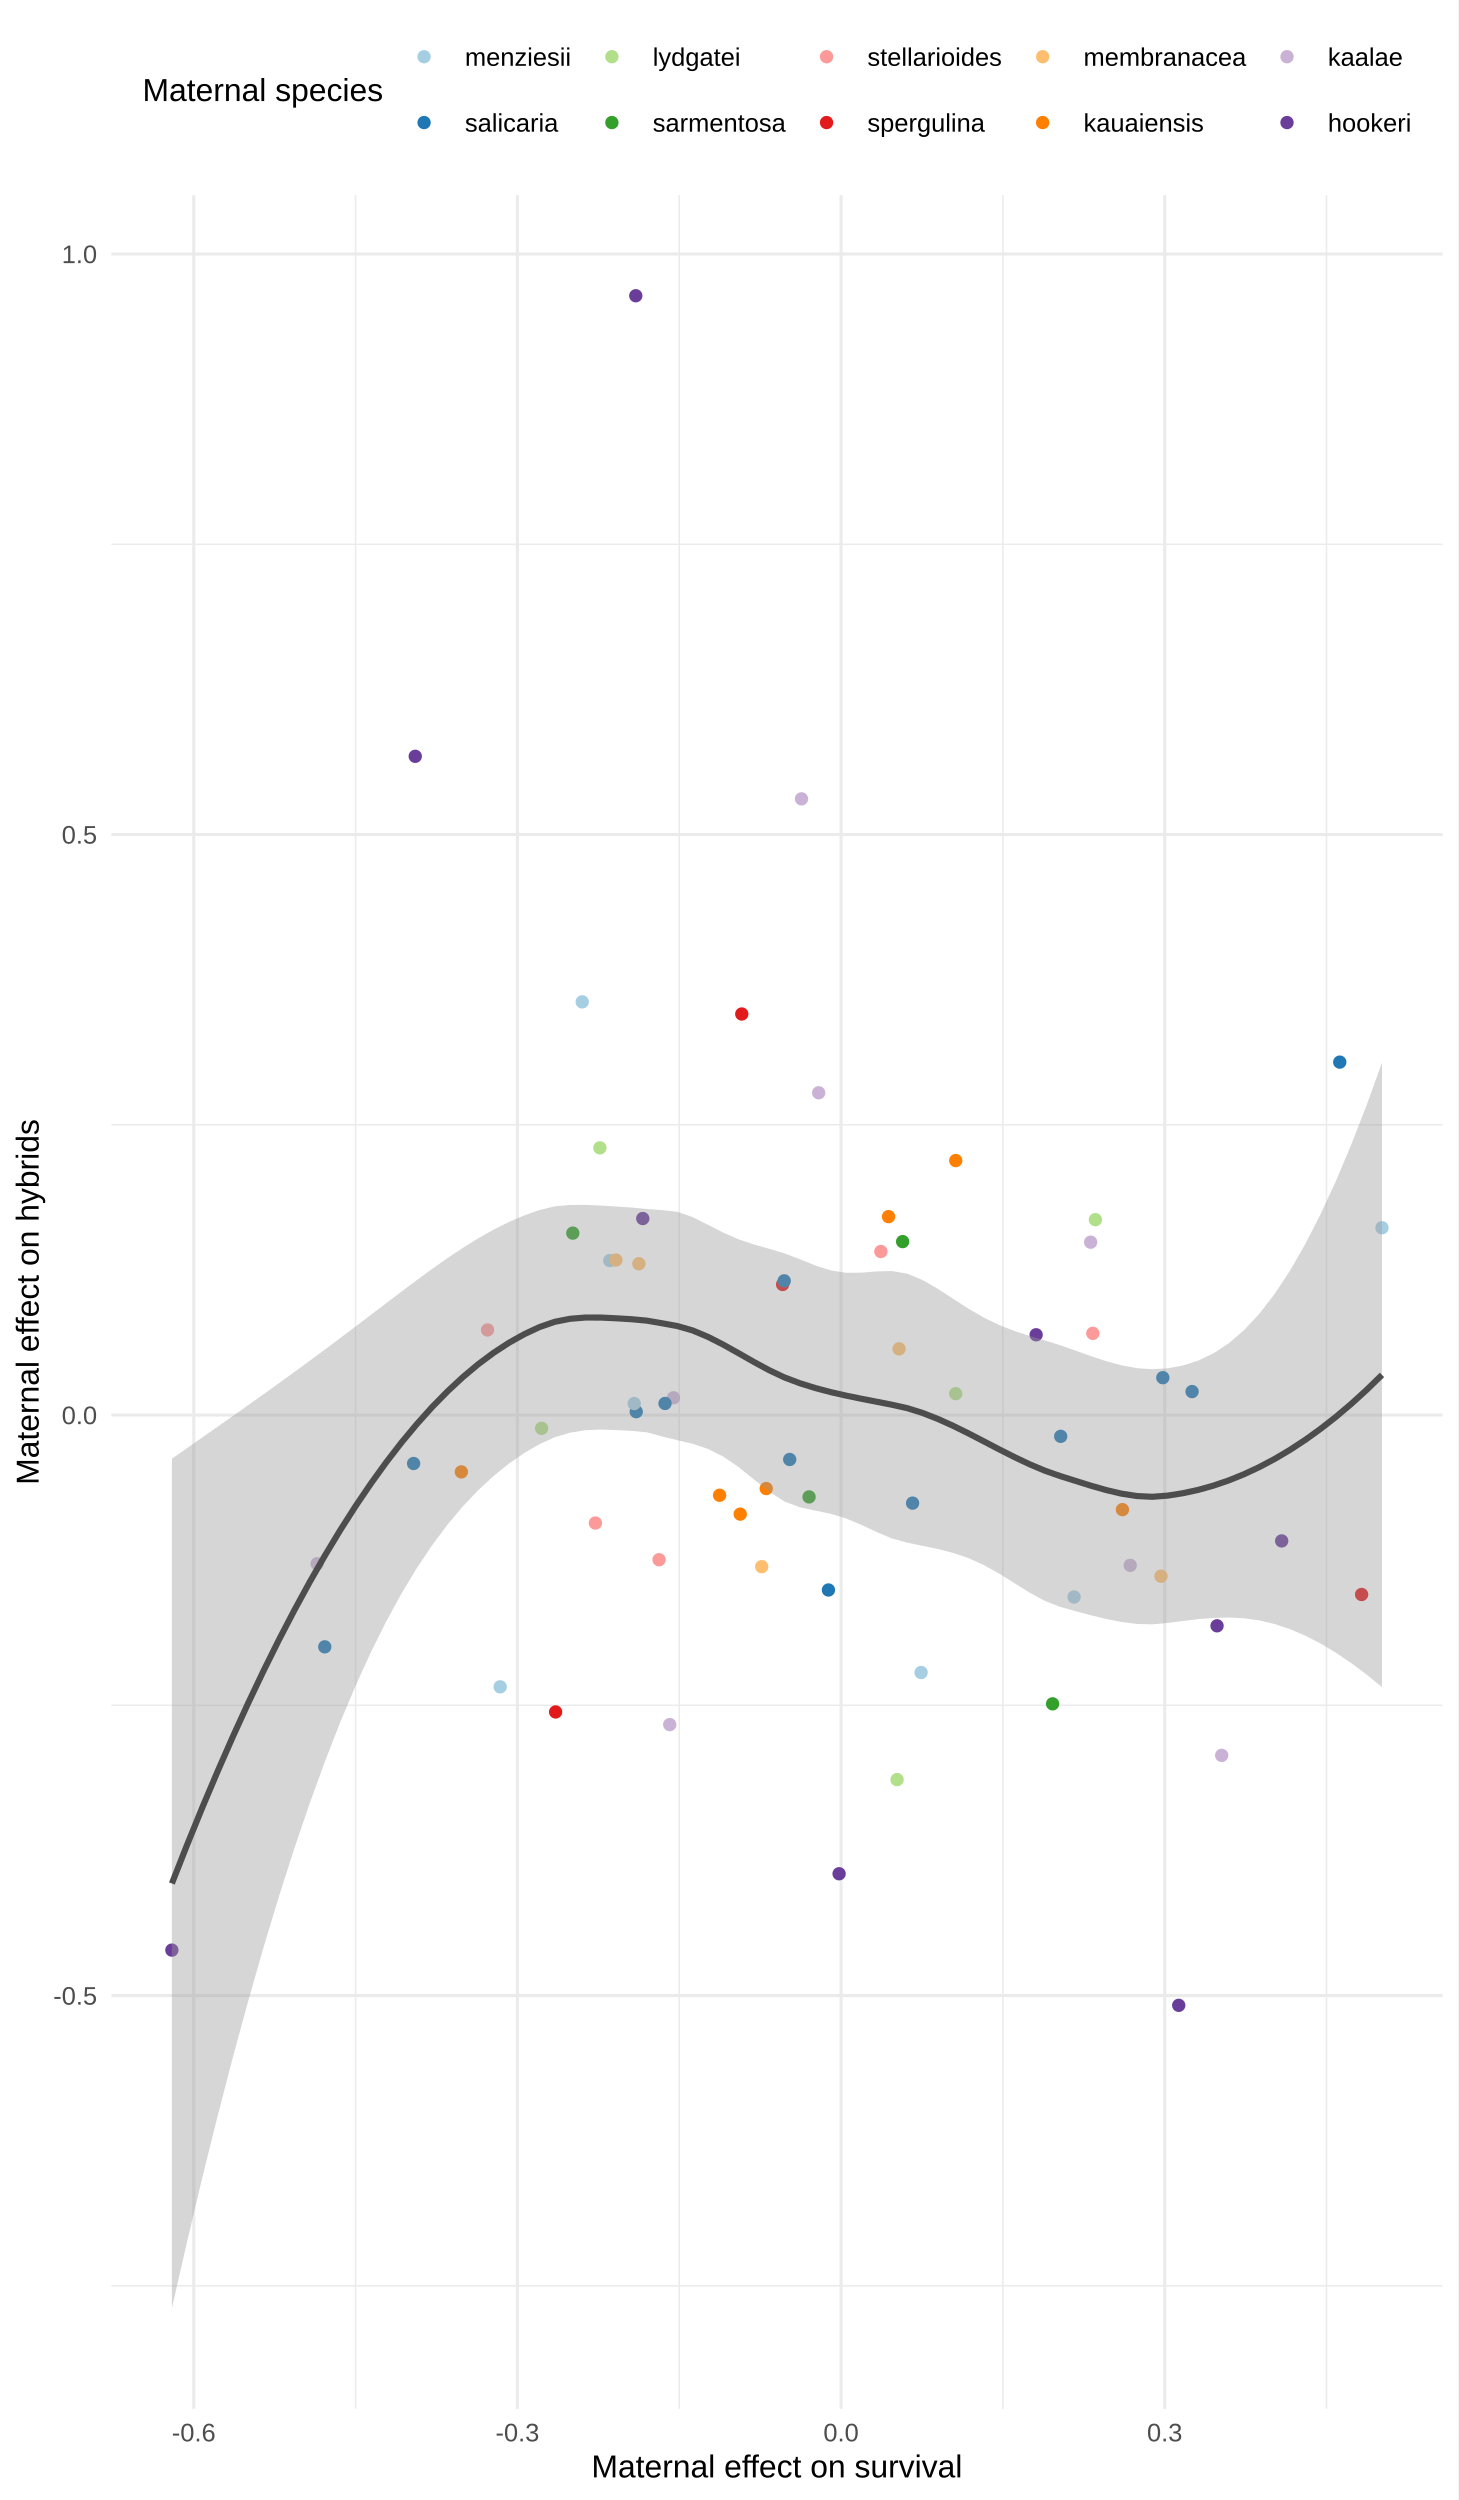
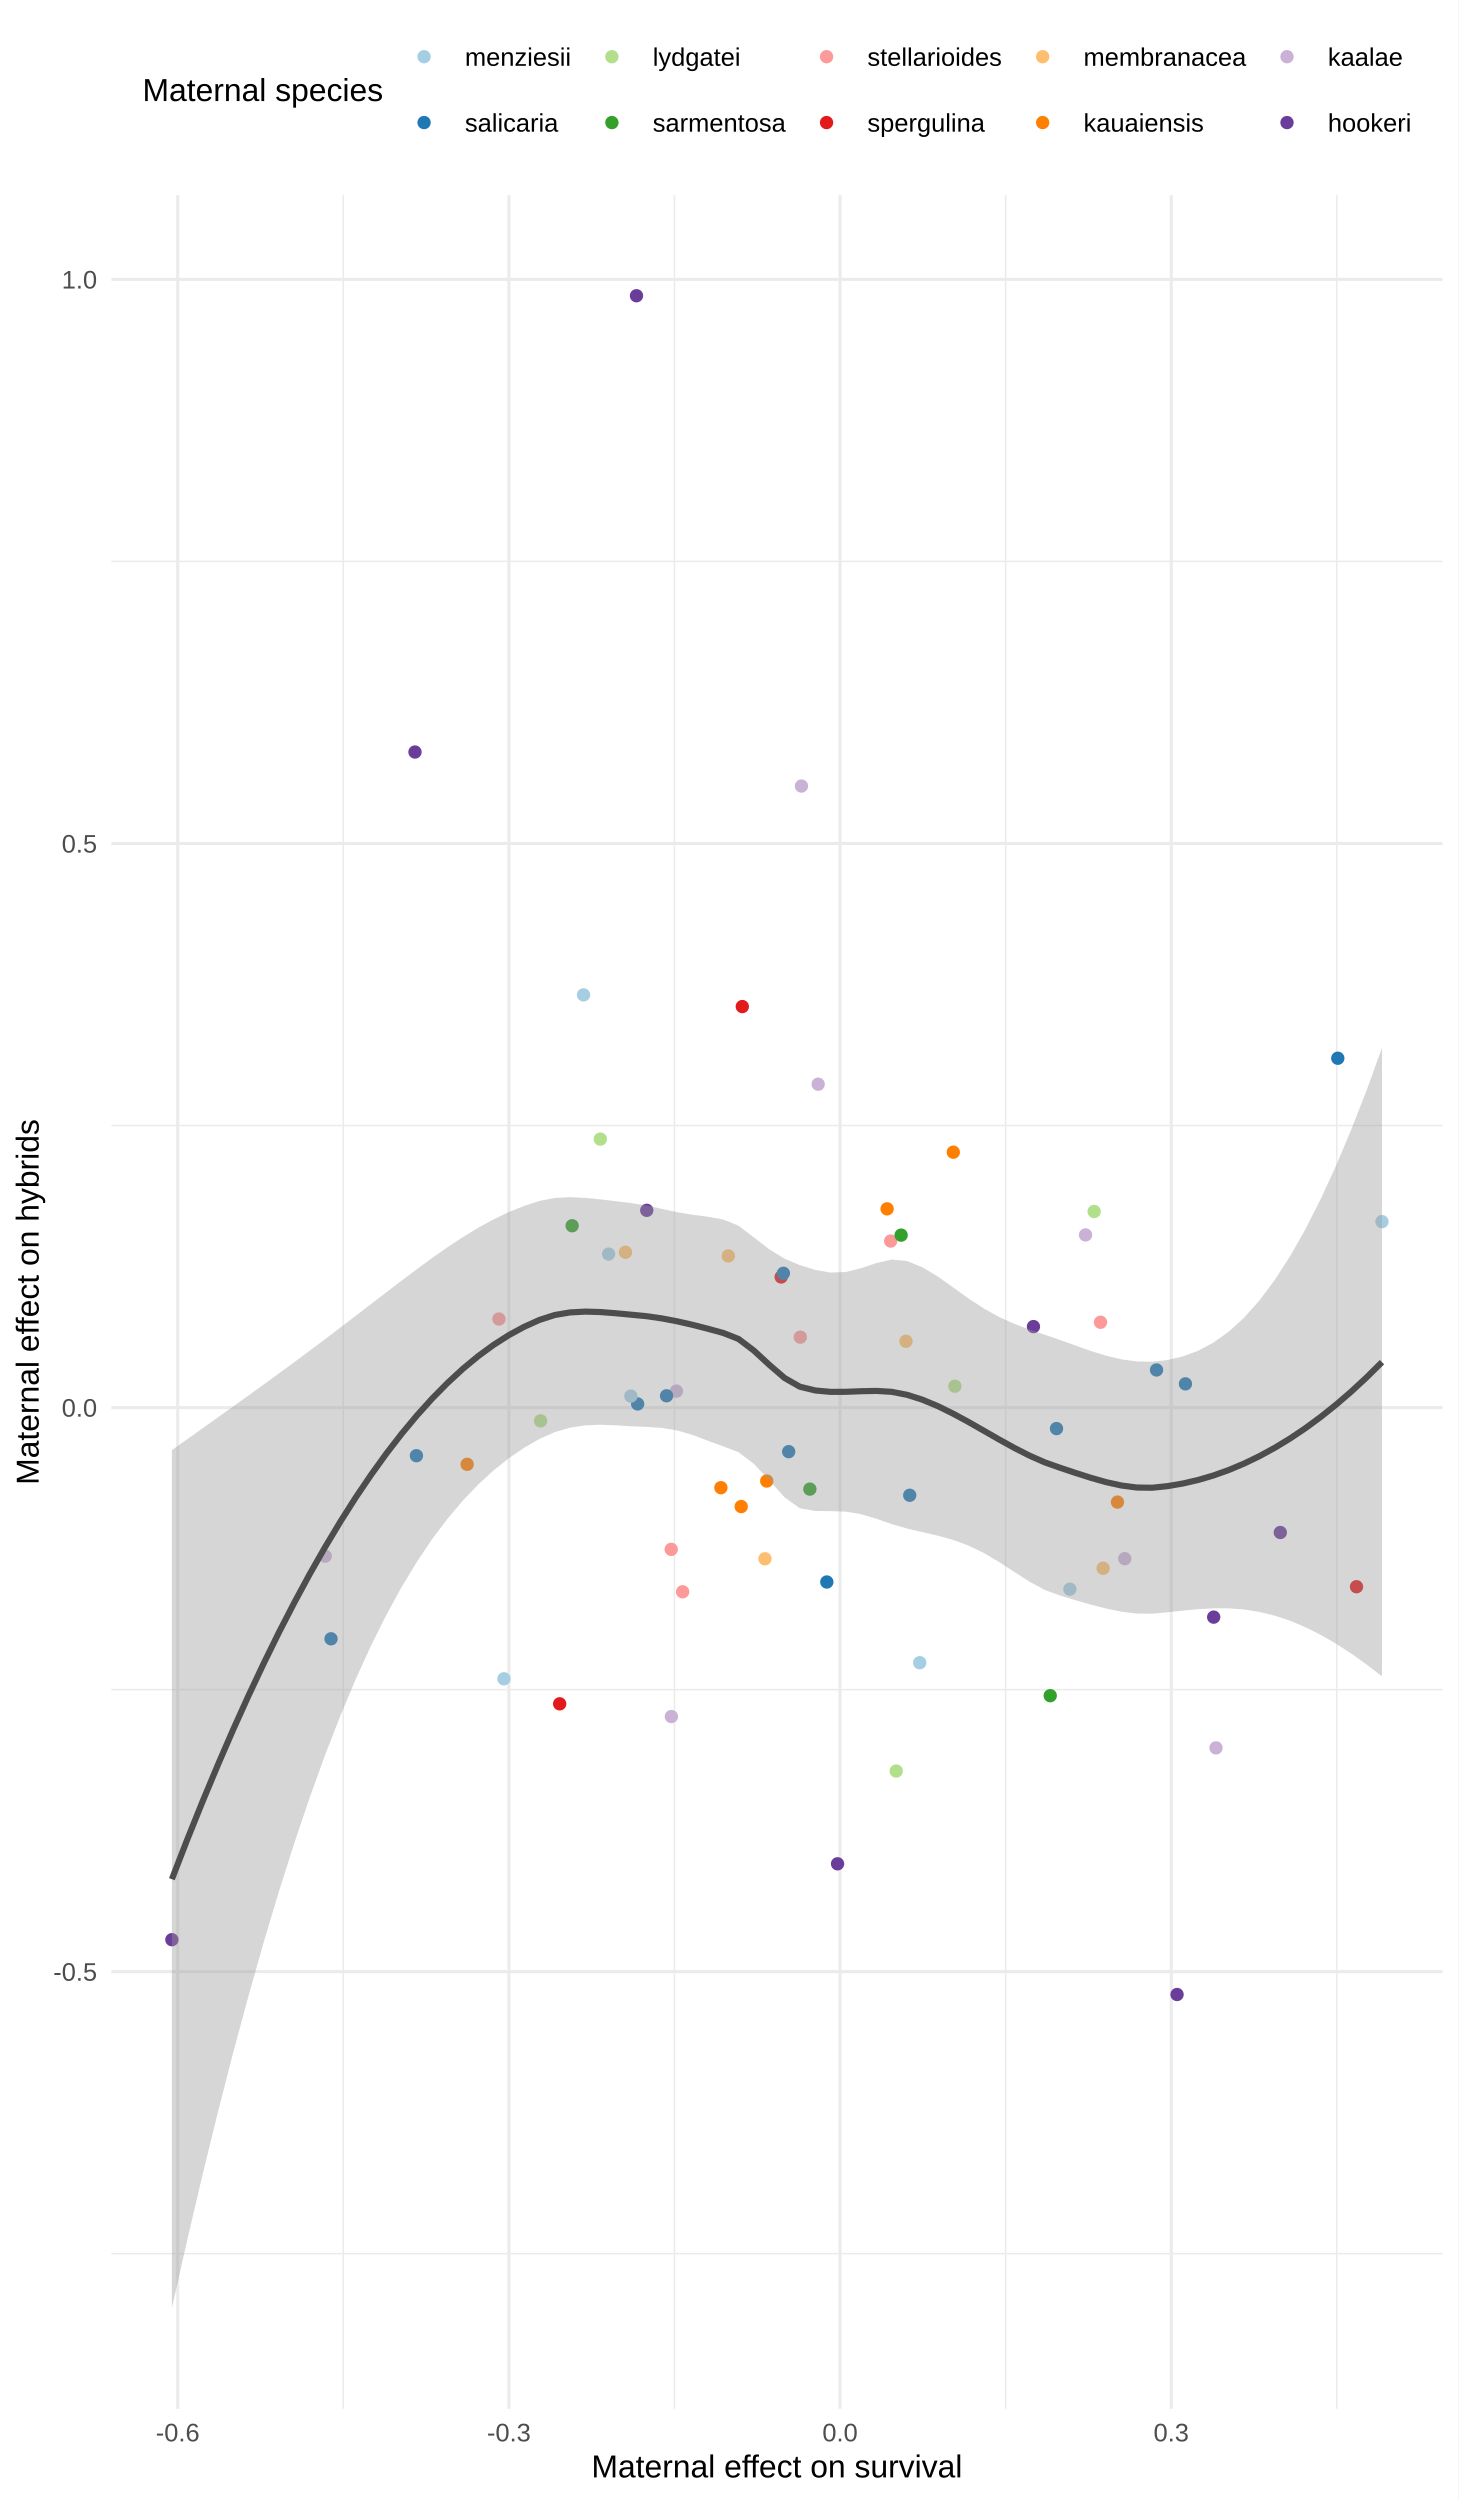
<svg xmlns="http://www.w3.org/2000/svg" width="504.00pt" height="864.00pt" viewBox="0 0 504.00 864.00">
  <g class="svglite">
    <defs>
      <style type="text/css">
    .svglite line, .svglite polyline, .svglite polygon, .svglite path, .svglite rect, .svglite circle {
      fill: none;
      stroke: #000000;
      stroke-linecap: round;
      stroke-linejoin: round;
      stroke-miterlimit: 10.00;
    }
    .svglite text {
      white-space: pre;
    }
    .svglite g.glyphgroup path {
      fill: inherit;
      stroke: none;
    }
  </style>
    </defs>
    <rect width="100%" height="100%" style="stroke: none; fill: #FFFFFF;" />
    <defs>
      <clipPath id="cpMC4wMHw1MDQuMDB8MC4wMHw4NjQuMDA=">
        <rect x="0.00" y="0.00" width="504.00" height="864.00" />
      </clipPath>
    </defs>
    <g clip-path="url(#cpMC4wMHw1MDQuMDB8MC4wMHw4NjQuMDA=)">
</g>
    <defs>
      <clipPath id="cpMzguNDl8NDk4LjUyfDY3LjQ0fDgzMi41MA==">
        <rect x="38.49" y="67.44" width="460.03" height="765.07" />
      </clipPath>
    </defs>
    <g clip-path="url(#cpMzguNDl8NDk4LjUyfDY3LjQ0fDgzMi41MA==)">
-       <polyline points="38.49,789.99 498.52,789.99 " style="stroke-width: 0.53; stroke: #EBEBEB; stroke-linecap: butt;" />
-       <polyline points="38.49,589.36 498.52,589.36 " style="stroke-width: 0.53; stroke: #EBEBEB; stroke-linecap: butt;" />
-       <polyline points="38.49,388.73 498.52,388.73 " style="stroke-width: 0.53; stroke: #EBEBEB; stroke-linecap: butt;" />
-       <polyline points="38.49,188.10 498.52,188.10 " style="stroke-width: 0.53; stroke: #EBEBEB; stroke-linecap: butt;" />
-       <polyline points="122.89,832.50 122.89,67.44 " style="stroke-width: 0.53; stroke: #EBEBEB; stroke-linecap: butt;" />
-       <polyline points="234.74,832.50 234.74,67.44 " style="stroke-width: 0.53; stroke: #EBEBEB; stroke-linecap: butt;" />
-       <polyline points="346.59,832.50 346.59,67.44 " style="stroke-width: 0.53; stroke: #EBEBEB; stroke-linecap: butt;" />
-       <polyline points="458.44,832.50 458.44,67.44 " style="stroke-width: 0.53; stroke: #EBEBEB; stroke-linecap: butt;" />
-       <polyline points="38.49,689.67 498.52,689.67 " style="stroke-width: 1.07; stroke: #EBEBEB; stroke-linecap: butt;" />
-       <polyline points="38.49,489.04 498.52,489.04 " style="stroke-width: 1.07; stroke: #EBEBEB; stroke-linecap: butt;" />
-       <polyline points="38.49,288.41 498.52,288.41 " style="stroke-width: 1.07; stroke: #EBEBEB; stroke-linecap: butt;" />
-       <polyline points="38.49,87.78 498.52,87.78 " style="stroke-width: 1.07; stroke: #EBEBEB; stroke-linecap: butt;" />
-       <polyline points="66.96,832.50 66.96,67.44 " style="stroke-width: 1.07; stroke: #EBEBEB; stroke-linecap: butt;" />
-       <polyline points="178.82,832.50 178.82,67.44 " style="stroke-width: 1.07; stroke: #EBEBEB; stroke-linecap: butt;" />
-       <polyline points="290.67,832.50 290.67,67.44 " style="stroke-width: 1.07; stroke: #EBEBEB; stroke-linecap: butt;" />
-       <polyline points="402.52,832.50 402.52,67.44 " style="stroke-width: 1.07; stroke: #EBEBEB; stroke-linecap: butt;" />
-       <circle cx="232.76" cy="483.08" r="1.95" style="stroke-width: 0.71; stroke: #CAB2D6; fill: #CAB2D6;" />
-       <circle cx="277.00" cy="276.09" r="1.95" style="stroke-width: 0.71; stroke: #CAB2D6; fill: #CAB2D6;" />
-       <circle cx="270.47" cy="443.91" r="1.95" style="stroke-width: 0.71; stroke: #E31A1C; fill: #E31A1C;" />
-       <circle cx="470.57" cy="551.06" r="1.95" style="stroke-width: 0.71; stroke: #E31A1C; fill: #E31A1C;" />
-       <circle cx="282.93" cy="377.66" r="1.95" style="stroke-width: 0.71; stroke: #CAB2D6; fill: #CAB2D6;" />
-       <circle cx="168.50" cy="459.63" r="1.95" style="stroke-width: 0.71; stroke: #FB9A99; fill: #FB9A99;" />
-       <circle cx="304.43" cy="432.52" r="1.95" style="stroke-width: 0.71; stroke: #FB9A99; fill: #FB9A99;" />
-       <circle cx="205.77" cy="526.36" r="1.95" style="stroke-width: 0.71; stroke: #FB9A99; fill: #FB9A99;" />
-       <circle cx="227.77" cy="539.04" r="1.95" style="stroke-width: 0.71; stroke: #FB9A99; fill: #FB9A99;" />
-       <circle cx="377.68" cy="460.81" r="1.95" style="stroke-width: 0.71; stroke: #FB9A99; fill: #FB9A99;" />
-       <circle cx="264.81" cy="514.45" r="1.95" style="stroke-width: 0.71; stroke: #FF7F00; fill: #FF7F00;" />
-       <circle cx="255.82" cy="523.28" r="1.95" style="stroke-width: 0.71; stroke: #FF7F00; fill: #FF7F00;" />
-       <circle cx="310.71" cy="466.16" r="1.95" style="stroke-width: 0.71; stroke: #FDBF6F; fill: #FDBF6F;" />
-       <circle cx="307.08" cy="420.47" r="1.95" style="stroke-width: 0.71; stroke: #FF7F00; fill: #FF7F00;" />
-       <circle cx="310.03" cy="615.04" r="1.95" style="stroke-width: 0.71; stroke: #B2DF8A; fill: #B2DF8A;" />
-       <circle cx="378.57" cy="421.52" r="1.95" style="stroke-width: 0.71; stroke: #B2DF8A; fill: #B2DF8A;" />
-       <circle cx="207.32" cy="396.70" r="1.95" style="stroke-width: 0.71; stroke: #B2DF8A; fill: #B2DF8A;" />
-       <circle cx="330.29" cy="481.66" r="1.95" style="stroke-width: 0.71; stroke: #B2DF8A; fill: #B2DF8A;" />
-       <circle cx="187.17" cy="493.63" r="1.95" style="stroke-width: 0.71; stroke: #B2DF8A; fill: #B2DF8A;" />
-       <circle cx="442.95" cy="532.54" r="1.95" style="stroke-width: 0.71; stroke: #6A3D9A; fill: #6A3D9A;" />
-       <circle cx="59.40" cy="673.96" r="1.95" style="stroke-width: 0.71; stroke: #6A3D9A; fill: #6A3D9A;" />
-       <circle cx="271.02" cy="442.66" r="1.95" style="stroke-width: 0.71; stroke: #1F78B4; fill: #1F78B4;" />
-       <circle cx="272.92" cy="504.39" r="1.95" style="stroke-width: 0.71; stroke: #1F78B4; fill: #1F78B4;" />
-       <circle cx="463.02" cy="367.07" r="1.95" style="stroke-width: 0.71; stroke: #1F78B4; fill: #1F78B4;" />
-       <circle cx="315.39" cy="519.48" r="1.95" style="stroke-width: 0.71; stroke: #1F78B4; fill: #1F78B4;" />
-       <circle cx="401.87" cy="476.13" r="1.95" style="stroke-width: 0.71; stroke: #1F78B4; fill: #1F78B4;" />
-       <circle cx="142.94" cy="505.79" r="1.95" style="stroke-width: 0.71; stroke: #1F78B4; fill: #1F78B4;" />
-       <circle cx="411.98" cy="480.93" r="1.95" style="stroke-width: 0.71; stroke: #1F78B4; fill: #1F78B4;" />
-       <circle cx="219.88" cy="487.88" r="1.95" style="stroke-width: 0.71; stroke: #1F78B4; fill: #1F78B4;" />
-       <circle cx="229.83" cy="485.04" r="1.95" style="stroke-width: 0.71; stroke: #1F78B4; fill: #1F78B4;" />
-       <circle cx="366.58" cy="496.40" r="1.95" style="stroke-width: 0.71; stroke: #1F78B4; fill: #1F78B4;" />
-       <circle cx="201.21" cy="346.25" r="1.95" style="stroke-width: 0.71; stroke: #A6CEE3; fill: #A6CEE3;" />
-       <circle cx="210.73" cy="435.67" r="1.95" style="stroke-width: 0.71; stroke: #A6CEE3; fill: #A6CEE3;" />
-       <circle cx="371.20" cy="551.92" r="1.95" style="stroke-width: 0.71; stroke: #A6CEE3; fill: #A6CEE3;" />
-       <circle cx="318.33" cy="578.02" r="1.95" style="stroke-width: 0.71; stroke: #A6CEE3; fill: #A6CEE3;" />
-       <circle cx="477.61" cy="424.31" r="1.95" style="stroke-width: 0.71; stroke: #A6CEE3; fill: #A6CEE3;" />
-       <circle cx="420.61" cy="561.88" r="1.95" style="stroke-width: 0.71; stroke: #6A3D9A; fill: #6A3D9A;" />
-       <circle cx="219.73" cy="102.21" r="1.95" style="stroke-width: 0.71; stroke: #6A3D9A; fill: #6A3D9A;" />
-       <circle cx="407.37" cy="693.04" r="1.95" style="stroke-width: 0.71; stroke: #6A3D9A; fill: #6A3D9A;" />
-       <circle cx="358.09" cy="461.30" r="1.95" style="stroke-width: 0.71; stroke: #6A3D9A; fill: #6A3D9A;" />
-       <circle cx="222.14" cy="421.13" r="1.95" style="stroke-width: 0.71; stroke: #6A3D9A; fill: #6A3D9A;" />
-       <circle cx="143.51" cy="261.38" r="1.95" style="stroke-width: 0.71; stroke: #6A3D9A; fill: #6A3D9A;" />
-       <circle cx="231.46" cy="596.02" r="1.95" style="stroke-width: 0.71; stroke: #CAB2D6; fill: #CAB2D6;" />
-       <circle cx="109.60" cy="540.42" r="1.95" style="stroke-width: 0.71; stroke: #CAB2D6; fill: #CAB2D6;" />
-       <circle cx="422.22" cy="606.66" r="1.95" style="stroke-width: 0.71; stroke: #CAB2D6; fill: #CAB2D6;" />
-       <circle cx="197.96" cy="426.17" r="1.95" style="stroke-width: 0.71; stroke: #33A02C; fill: #33A02C;" />
-       <circle cx="279.61" cy="517.33" r="1.95" style="stroke-width: 0.71; stroke: #33A02C; fill: #33A02C;" />
-       <circle cx="172.86" cy="582.97" r="1.95" style="stroke-width: 0.71; stroke: #A6CEE3; fill: #A6CEE3;" />
-       <circle cx="219.18" cy="485.07" r="1.95" style="stroke-width: 0.71; stroke: #A6CEE3; fill: #A6CEE3;" />
-       <circle cx="220.80" cy="436.74" r="1.95" style="stroke-width: 0.71; stroke: #FDBF6F; fill: #FDBF6F;" />
-       <circle cx="256.36" cy="350.44" r="1.95" style="stroke-width: 0.71; stroke: #E31A1C; fill: #E31A1C;" />
-       <circle cx="192.02" cy="591.65" r="1.95" style="stroke-width: 0.71; stroke: #E31A1C; fill: #E31A1C;" />
-       <circle cx="159.44" cy="508.69" r="1.95" style="stroke-width: 0.71; stroke: #FF7F00; fill: #FF7F00;" />
-       <circle cx="330.30" cy="401.09" r="1.95" style="stroke-width: 0.71; stroke: #FF7F00; fill: #FF7F00;" />
-       <circle cx="248.69" cy="516.76" r="1.95" style="stroke-width: 0.71; stroke: #FF7F00; fill: #FF7F00;" />
-       <circle cx="112.24" cy="569.15" r="1.95" style="stroke-width: 0.71; stroke: #1F78B4; fill: #1F78B4;" />
-       <circle cx="286.31" cy="549.50" r="1.95" style="stroke-width: 0.71; stroke: #1F78B4; fill: #1F78B4;" />
-       <circle cx="263.25" cy="541.44" r="1.95" style="stroke-width: 0.71; stroke: #FDBF6F; fill: #FDBF6F;" />
-       <circle cx="212.86" cy="435.47" r="1.95" style="stroke-width: 0.71; stroke: #FDBF6F; fill: #FDBF6F;" />
-       <circle cx="401.23" cy="544.73" r="1.95" style="stroke-width: 0.71; stroke: #FDBF6F; fill: #FDBF6F;" />
-       <circle cx="311.95" cy="429.10" r="1.95" style="stroke-width: 0.71; stroke: #33A02C; fill: #33A02C;" />
-       <circle cx="363.78" cy="588.85" r="1.95" style="stroke-width: 0.71; stroke: #33A02C; fill: #33A02C;" />
-       <circle cx="289.99" cy="647.57" r="1.95" style="stroke-width: 0.71; stroke: #6A3D9A; fill: #6A3D9A;" />
-       <circle cx="387.91" cy="521.73" r="1.95" style="stroke-width: 0.71; stroke: #FF7F00; fill: #FF7F00;" />
-       <circle cx="376.93" cy="429.30" r="1.95" style="stroke-width: 0.71; stroke: #CAB2D6; fill: #CAB2D6;" />
-       <circle cx="390.60" cy="540.98" r="1.95" style="stroke-width: 0.71; stroke: #CAB2D6; fill: #CAB2D6;" />
-       <polygon points="59.40,504.14 64.69,500.43 69.98,496.73 75.28,493.01 80.57,489.29 85.87,485.54 91.16,481.78 96.45,477.98 101.75,474.15 107.04,470.27 112.34,466.36 117.63,462.40 122.92,458.41 128.22,454.38 133.51,450.35 138.80,446.34 144.10,442.37 149.39,438.50 154.69,434.77 159.98,431.24 165.27,427.96 170.57,424.97 175.86,422.32 181.16,420.05 186.45,418.17 191.74,416.91 197.04,416.42 202.33,416.41 207.62,416.64 212.92,416.96 218.21,417.32 223.51,417.83 228.80,418.22 234.09,418.81 239.39,420.64 244.68,423.28 249.98,426.01 255.27,428.32 260.56,430.11 265.86,431.59 271.15,433.18 276.44,435.19 281.74,437.34 287.03,439.03 292.33,439.86 297.62,439.84 302.91,439.40 308.21,439.26 313.50,440.17 318.79,442.36 324.09,445.40 329.38,448.84 334.68,452.26 339.97,455.34 345.26,457.91 350.56,459.98 355.85,461.70 361.15,463.27 366.44,464.93 371.73,466.78 377.03,468.68 382.32,470.43 387.61,471.86 392.91,472.83 398.20,473.21 403.50,472.89 408.79,471.92 414.08,470.23 419.38,467.71 424.67,464.22 429.97,459.67 435.26,453.98 440.55,447.13 445.85,439.09 451.14,429.88 456.43,419.53 461.73,408.06 467.02,395.51 472.32,381.91 477.61,367.27 477.61,583.06 472.32,578.76 467.02,574.80 461.73,571.22 456.43,568.04 451.14,565.30 445.85,563.04 440.55,561.27 435.26,560.02 429.97,559.28 424.67,559.01 419.38,559.15 414.08,559.58 408.79,560.21 403.50,560.90 398.20,561.38 392.91,561.23 387.61,560.56 382.32,559.52 377.03,558.24 371.73,556.83 366.44,555.35 361.15,553.30 355.85,550.42 350.56,547.12 345.26,543.82 339.97,540.87 334.68,538.48 329.38,536.68 324.09,535.34 318.79,534.24 313.50,533.13 308.21,531.68 302.91,529.46 297.62,526.96 292.33,524.76 287.03,523.16 281.74,522.06 276.44,520.91 271.15,518.94 265.86,515.53 260.56,511.29 255.27,507.04 249.98,503.42 244.68,500.76 239.39,498.97 234.09,497.75 228.80,496.43 223.51,495.00 218.21,494.51 212.92,494.24 207.62,494.06 202.33,494.28 197.04,495.12 191.74,496.70 186.45,499.10 181.16,502.18 175.86,505.84 170.57,510.10 165.27,515.00 159.98,520.58 154.69,526.88 149.39,533.96 144.10,541.86 138.80,550.63 133.51,560.32 128.22,570.94 122.92,582.53 117.63,595.10 112.34,608.66 107.04,623.21 101.75,638.75 96.45,655.27 91.16,672.76 85.87,691.23 80.57,710.65 75.28,731.01 69.98,752.32 64.69,774.56 59.40,797.73 " style="stroke-width: 0.00; stroke: none; stroke-linecap: butt; fill: #999999; fill-opacity: 0.40;" />
-       <polyline points="59.40,504.14 64.69,500.43 69.98,496.73 75.28,493.01 80.57,489.29 85.87,485.54 91.16,481.78 96.45,477.98 101.75,474.15 107.04,470.27 112.34,466.36 117.63,462.40 122.92,458.41 128.22,454.38 133.51,450.35 138.80,446.34 144.10,442.37 149.39,438.50 154.69,434.77 159.98,431.24 165.27,427.96 170.57,424.97 175.86,422.32 181.16,420.05 186.45,418.17 191.74,416.91 197.04,416.42 202.33,416.41 207.62,416.64 212.92,416.96 218.21,417.32 223.51,417.83 228.80,418.22 234.09,418.81 239.39,420.64 244.68,423.28 249.98,426.01 255.27,428.32 260.56,430.11 265.86,431.59 271.15,433.18 276.44,435.19 281.74,437.34 287.03,439.03 292.33,439.86 297.62,439.84 302.91,439.40 308.21,439.26 313.50,440.17 318.79,442.36 324.09,445.40 329.38,448.84 334.68,452.26 339.97,455.34 345.26,457.91 350.56,459.98 355.85,461.70 361.15,463.27 366.44,464.93 371.73,466.78 377.03,468.68 382.32,470.43 387.61,471.86 392.91,472.83 398.20,473.21 403.50,472.89 408.79,471.92 414.08,470.23 419.38,467.71 424.67,464.22 429.97,459.67 435.26,453.98 440.55,447.13 445.85,439.09 451.14,429.88 456.43,419.53 461.73,408.06 467.02,395.51 472.32,381.91 477.61,367.27 " style="stroke-width: 2.13; stroke: none; stroke-linecap: butt;" />
-       <polyline points="477.61,583.06 472.32,578.76 467.02,574.80 461.73,571.22 456.43,568.04 451.14,565.30 445.85,563.04 440.55,561.27 435.26,560.02 429.97,559.28 424.67,559.01 419.38,559.15 414.08,559.58 408.79,560.21 403.50,560.90 398.20,561.38 392.91,561.23 387.61,560.56 382.32,559.52 377.03,558.24 371.73,556.83 366.44,555.35 361.15,553.30 355.85,550.42 350.56,547.12 345.26,543.82 339.97,540.87 334.68,538.48 329.38,536.68 324.09,535.34 318.79,534.24 313.50,533.13 308.21,531.68 302.91,529.46 297.62,526.96 292.33,524.76 287.03,523.16 281.74,522.06 276.44,520.91 271.15,518.94 265.86,515.53 260.56,511.29 255.27,507.04 249.98,503.42 244.68,500.76 239.39,498.97 234.09,497.75 228.80,496.43 223.51,495.00 218.21,494.51 212.92,494.24 207.62,494.06 202.33,494.28 197.04,495.12 191.74,496.70 186.45,499.10 181.16,502.18 175.86,505.84 170.57,510.10 165.27,515.00 159.98,520.58 154.69,526.88 149.39,533.96 144.10,541.86 138.80,550.63 133.51,560.32 128.22,570.94 122.92,582.53 117.63,595.10 112.34,608.66 107.04,623.21 101.75,638.75 96.45,655.27 91.16,672.76 85.87,691.23 80.57,710.65 75.28,731.01 69.98,752.32 64.69,774.56 59.40,797.73 " style="stroke-width: 2.13; stroke: none; stroke-linecap: butt;" />
-       <polyline points="59.40,650.94 64.69,637.50 69.98,624.52 75.28,612.01 80.57,599.97 85.87,588.38 91.16,577.27 96.45,566.62 101.75,556.45 107.04,546.74 112.34,537.51 117.63,528.75 122.92,520.47 128.22,512.66 133.51,505.33 138.80,498.48 144.10,492.12 149.39,486.23 154.69,480.83 159.98,475.91 165.27,471.48 170.57,467.53 175.86,464.08 181.16,461.11 186.45,458.64 191.74,456.81 197.04,455.77 202.33,455.34 207.62,455.35 212.92,455.60 218.21,455.92 223.51,456.41 228.80,457.32 234.09,458.28 239.39,459.81 244.68,462.02 249.98,464.72 255.27,467.68 260.56,470.70 265.86,473.56 271.15,476.06 276.44,478.05 281.74,479.70 287.03,481.10 292.33,482.31 297.62,483.40 302.91,484.43 308.21,485.47 313.50,486.65 318.79,488.30 324.09,490.37 329.38,492.76 334.68,495.37 339.97,498.11 345.26,500.87 350.56,503.55 355.85,506.06 361.15,508.29 366.44,510.14 371.73,511.80 377.03,513.46 382.32,514.97 387.61,516.21 392.91,517.03 398.20,517.29 403.50,516.89 408.79,516.06 414.08,514.91 419.38,513.43 424.67,511.62 429.97,509.48 435.26,507.00 440.55,504.20 445.85,501.06 451.14,497.59 456.43,493.78 461.73,489.64 467.02,485.16 472.32,480.33 477.61,475.17 " style="stroke-width: 2.13; stroke: #4D4D4D; stroke-linecap: butt;" />
+       <polyline points="38.49,778.88 498.52,778.88 " style="stroke-width: 0.53; stroke: #EBEBEB; stroke-linecap: butt;" />
+       <polyline points="38.49,583.93 498.52,583.93 " style="stroke-width: 0.53; stroke: #EBEBEB; stroke-linecap: butt;" />
+       <polyline points="38.49,388.98 498.52,388.98 " style="stroke-width: 0.53; stroke: #EBEBEB; stroke-linecap: butt;" />
+       <polyline points="38.49,194.04 498.52,194.04 " style="stroke-width: 0.53; stroke: #EBEBEB; stroke-linecap: butt;" />
+       <polyline points="118.64,832.50 118.64,67.44 " style="stroke-width: 0.53; stroke: #EBEBEB; stroke-linecap: butt;" />
+       <polyline points="233.09,832.50 233.09,67.44 " style="stroke-width: 0.53; stroke: #EBEBEB; stroke-linecap: butt;" />
+       <polyline points="347.55,832.50 347.55,67.44 " style="stroke-width: 0.53; stroke: #EBEBEB; stroke-linecap: butt;" />
+       <polyline points="462.01,832.50 462.01,67.44 " style="stroke-width: 0.53; stroke: #EBEBEB; stroke-linecap: butt;" />
+       <polyline points="38.49,681.40 498.52,681.40 " style="stroke-width: 1.07; stroke: #EBEBEB; stroke-linecap: butt;" />
+       <polyline points="38.49,486.46 498.52,486.46 " style="stroke-width: 1.07; stroke: #EBEBEB; stroke-linecap: butt;" />
+       <polyline points="38.49,291.51 498.52,291.51 " style="stroke-width: 1.07; stroke: #EBEBEB; stroke-linecap: butt;" />
+       <polyline points="38.49,96.56 498.52,96.56 " style="stroke-width: 1.07; stroke: #EBEBEB; stroke-linecap: butt;" />
+       <polyline points="61.41,832.50 61.41,67.44 " style="stroke-width: 1.07; stroke: #EBEBEB; stroke-linecap: butt;" />
+       <polyline points="175.87,832.50 175.87,67.44 " style="stroke-width: 1.07; stroke: #EBEBEB; stroke-linecap: butt;" />
+       <polyline points="290.32,832.50 290.32,67.44 " style="stroke-width: 1.07; stroke: #EBEBEB; stroke-linecap: butt;" />
+       <polyline points="404.78,832.50 404.78,67.44 " style="stroke-width: 1.07; stroke: #EBEBEB; stroke-linecap: butt;" />
+       <circle cx="233.77" cy="480.77" r="1.95" style="stroke-width: 0.71; stroke: #CAB2D6; fill: #CAB2D6;" />
+       <circle cx="276.98" cy="271.66" r="1.95" style="stroke-width: 0.71; stroke: #CAB2D6; fill: #CAB2D6;" />
+       <circle cx="269.97" cy="441.33" r="1.95" style="stroke-width: 0.71; stroke: #E31A1C; fill: #E31A1C;" />
+       <circle cx="468.81" cy="548.37" r="1.95" style="stroke-width: 0.71; stroke: #E31A1C; fill: #E31A1C;" />
+       <circle cx="282.76" cy="374.70" r="1.95" style="stroke-width: 0.71; stroke: #CAB2D6; fill: #CAB2D6;" />
+       <circle cx="172.44" cy="455.86" r="1.95" style="stroke-width: 0.71; stroke: #FB9A99; fill: #FB9A99;" />
+       <circle cx="307.82" cy="428.90" r="1.95" style="stroke-width: 0.71; stroke: #FB9A99; fill: #FB9A99;" />
+       <circle cx="276.58" cy="462.13" r="1.95" style="stroke-width: 0.71; stroke: #FB9A99; fill: #FB9A99;" />
+       <circle cx="235.92" cy="550.12" r="1.95" style="stroke-width: 0.71; stroke: #FB9A99; fill: #FB9A99;" />
+       <circle cx="231.97" cy="535.46" r="1.95" style="stroke-width: 0.71; stroke: #FB9A99; fill: #FB9A99;" />
+       <circle cx="380.34" cy="456.98" r="1.95" style="stroke-width: 0.71; stroke: #FB9A99; fill: #FB9A99;" />
+       <circle cx="264.99" cy="511.84" r="1.95" style="stroke-width: 0.71; stroke: #FF7F00; fill: #FF7F00;" />
+       <circle cx="161.44" cy="506.07" r="1.95" style="stroke-width: 0.71; stroke: #FF7F00; fill: #FF7F00;" />
+       <circle cx="256.16" cy="520.67" r="1.95" style="stroke-width: 0.71; stroke: #FF7F00; fill: #FF7F00;" />
+       <circle cx="329.46" cy="398.20" r="1.95" style="stroke-width: 0.71; stroke: #FF7F00; fill: #FF7F00;" />
+       <circle cx="313.11" cy="463.54" r="1.95" style="stroke-width: 0.71; stroke: #FDBF6F; fill: #FDBF6F;" />
+       <circle cx="306.59" cy="417.78" r="1.95" style="stroke-width: 0.71; stroke: #FF7F00; fill: #FF7F00;" />
+       <circle cx="249.14" cy="514.15" r="1.95" style="stroke-width: 0.71; stroke: #FF7F00; fill: #FF7F00;" />
+       <circle cx="309.74" cy="612.08" r="1.95" style="stroke-width: 0.71; stroke: #B2DF8A; fill: #B2DF8A;" />
+       <circle cx="378.14" cy="418.70" r="1.95" style="stroke-width: 0.71; stroke: #B2DF8A; fill: #B2DF8A;" />
+       <circle cx="207.47" cy="393.68" r="1.95" style="stroke-width: 0.71; stroke: #B2DF8A; fill: #B2DF8A;" />
+       <circle cx="330.01" cy="479.08" r="1.95" style="stroke-width: 0.71; stroke: #B2DF8A; fill: #B2DF8A;" />
+       <circle cx="186.83" cy="491.05" r="1.95" style="stroke-width: 0.71; stroke: #B2DF8A; fill: #B2DF8A;" />
+       <circle cx="442.47" cy="529.63" r="1.95" style="stroke-width: 0.71; stroke: #6A3D9A; fill: #6A3D9A;" />
+       <circle cx="59.40" cy="670.36" r="1.95" style="stroke-width: 0.71; stroke: #6A3D9A; fill: #6A3D9A;" />
+       <circle cx="270.74" cy="440.05" r="1.95" style="stroke-width: 0.71; stroke: #1F78B4; fill: #1F78B4;" />
+       <circle cx="272.57" cy="501.69" r="1.95" style="stroke-width: 0.71; stroke: #1F78B4; fill: #1F78B4;" />
+       <circle cx="462.34" cy="365.73" r="1.95" style="stroke-width: 0.71; stroke: #1F78B4; fill: #1F78B4;" />
+       <circle cx="314.40" cy="516.76" r="1.95" style="stroke-width: 0.71; stroke: #1F78B4; fill: #1F78B4;" />
+       <circle cx="399.70" cy="473.46" r="1.95" style="stroke-width: 0.71; stroke: #1F78B4; fill: #1F78B4;" />
+       <circle cx="143.92" cy="503.09" r="1.95" style="stroke-width: 0.71; stroke: #1F78B4; fill: #1F78B4;" />
+       <circle cx="409.69" cy="478.26" r="1.95" style="stroke-width: 0.71; stroke: #1F78B4; fill: #1F78B4;" />
+       <circle cx="220.37" cy="485.20" r="1.95" style="stroke-width: 0.71; stroke: #1F78B4; fill: #1F78B4;" />
+       <circle cx="230.36" cy="482.39" r="1.95" style="stroke-width: 0.71; stroke: #1F78B4; fill: #1F78B4;" />
+       <circle cx="365.13" cy="493.72" r="1.95" style="stroke-width: 0.71; stroke: #1F78B4; fill: #1F78B4;" />
+       <circle cx="201.67" cy="343.83" r="1.95" style="stroke-width: 0.71; stroke: #A6CEE3; fill: #A6CEE3;" />
+       <circle cx="210.33" cy="433.41" r="1.95" style="stroke-width: 0.71; stroke: #A6CEE3; fill: #A6CEE3;" />
+       <circle cx="369.76" cy="549.22" r="1.95" style="stroke-width: 0.71; stroke: #A6CEE3; fill: #A6CEE3;" />
+       <circle cx="317.86" cy="574.63" r="1.95" style="stroke-width: 0.71; stroke: #A6CEE3; fill: #A6CEE3;" />
+       <circle cx="477.61" cy="422.19" r="1.95" style="stroke-width: 0.71; stroke: #A6CEE3; fill: #A6CEE3;" />
+       <circle cx="264.37" cy="538.71" r="1.95" style="stroke-width: 0.71; stroke: #FDBF6F; fill: #FDBF6F;" />
+       <circle cx="216.17" cy="432.77" r="1.95" style="stroke-width: 0.71; stroke: #FDBF6F; fill: #FDBF6F;" />
+       <circle cx="251.70" cy="434.05" r="1.95" style="stroke-width: 0.71; stroke: #FDBF6F; fill: #FDBF6F;" />
+       <circle cx="419.45" cy="558.88" r="1.95" style="stroke-width: 0.71; stroke: #6A3D9A; fill: #6A3D9A;" />
+       <circle cx="219.97" cy="102.21" r="1.95" style="stroke-width: 0.71; stroke: #6A3D9A; fill: #6A3D9A;" />
+       <circle cx="406.79" cy="689.30" r="1.95" style="stroke-width: 0.71; stroke: #6A3D9A; fill: #6A3D9A;" />
+       <circle cx="357.16" cy="458.47" r="1.95" style="stroke-width: 0.71; stroke: #6A3D9A; fill: #6A3D9A;" />
+       <circle cx="223.52" cy="418.29" r="1.95" style="stroke-width: 0.71; stroke: #6A3D9A; fill: #6A3D9A;" />
+       <circle cx="143.42" cy="259.90" r="1.95" style="stroke-width: 0.71; stroke: #6A3D9A; fill: #6A3D9A;" />
+       <circle cx="232.03" cy="593.24" r="1.95" style="stroke-width: 0.71; stroke: #CAB2D6; fill: #CAB2D6;" />
+       <circle cx="112.40" cy="537.80" r="1.95" style="stroke-width: 0.71; stroke: #CAB2D6; fill: #CAB2D6;" />
+       <circle cx="420.25" cy="604.07" r="1.95" style="stroke-width: 0.71; stroke: #CAB2D6; fill: #CAB2D6;" />
+       <circle cx="197.73" cy="423.61" r="1.95" style="stroke-width: 0.71; stroke: #33A02C; fill: #33A02C;" />
+       <circle cx="279.89" cy="514.64" r="1.95" style="stroke-width: 0.71; stroke: #33A02C; fill: #33A02C;" />
+       <circle cx="289.46" cy="644.13" r="1.95" style="stroke-width: 0.71; stroke: #6A3D9A; fill: #6A3D9A;" />
+       <circle cx="174.17" cy="580.20" r="1.95" style="stroke-width: 0.71; stroke: #A6CEE3; fill: #A6CEE3;" />
+       <circle cx="218.02" cy="482.48" r="1.95" style="stroke-width: 0.71; stroke: #A6CEE3; fill: #A6CEE3;" />
+       <circle cx="256.54" cy="347.87" r="1.95" style="stroke-width: 0.71; stroke: #E31A1C; fill: #E31A1C;" />
+       <circle cx="193.42" cy="588.84" r="1.95" style="stroke-width: 0.71; stroke: #E31A1C; fill: #E31A1C;" />
+       <circle cx="114.40" cy="566.37" r="1.95" style="stroke-width: 0.71; stroke: #1F78B4; fill: #1F78B4;" />
+       <circle cx="285.75" cy="546.74" r="1.95" style="stroke-width: 0.71; stroke: #1F78B4; fill: #1F78B4;" />
+       <circle cx="381.24" cy="541.99" r="1.95" style="stroke-width: 0.71; stroke: #FDBF6F; fill: #FDBF6F;" />
+       <circle cx="311.43" cy="426.86" r="1.95" style="stroke-width: 0.71; stroke: #33A02C; fill: #33A02C;" />
+       <circle cx="362.96" cy="586.03" r="1.95" style="stroke-width: 0.71; stroke: #33A02C; fill: #33A02C;" />
+       <circle cx="386.20" cy="519.12" r="1.95" style="stroke-width: 0.71; stroke: #FF7F00; fill: #FF7F00;" />
+       <circle cx="375.16" cy="426.79" r="1.95" style="stroke-width: 0.71; stroke: #CAB2D6; fill: #CAB2D6;" />
+       <circle cx="388.72" cy="538.67" r="1.95" style="stroke-width: 0.71; stroke: #CAB2D6; fill: #CAB2D6;" />
+       <polygon points="59.40,501.17 64.69,497.40 69.98,493.63 75.28,489.86 80.57,486.08 85.87,482.28 91.16,478.46 96.45,474.61 101.75,470.72 107.04,466.79 112.34,462.82 117.63,458.81 122.92,454.76 128.22,450.69 133.51,446.62 138.80,442.57 144.10,438.60 149.39,434.73 154.69,431.02 159.98,427.53 165.27,424.31 170.57,421.42 175.86,418.88 181.16,416.75 186.45,415.04 191.74,414.00 197.04,413.74 202.33,413.99 207.62,414.51 212.92,415.15 218.21,415.81 223.51,416.63 228.80,417.80 234.09,418.95 239.39,419.81 244.68,420.52 249.98,421.47 255.27,423.63 260.56,427.65 265.86,431.77 271.15,434.99 276.44,437.24 281.74,438.88 287.03,439.81 292.33,439.60 297.62,438.28 302.91,436.50 308.21,435.31 313.50,435.82 318.79,437.97 324.09,441.17 329.38,444.91 334.68,448.71 339.97,452.19 345.26,455.13 350.56,457.53 355.85,459.52 361.15,461.32 366.44,463.12 371.73,465.04 377.03,466.91 382.32,468.55 387.61,469.80 392.91,470.53 398.20,470.62 403.50,470.01 408.79,468.78 414.08,466.81 419.38,463.98 424.67,460.20 429.97,455.37 435.26,449.43 440.55,442.36 445.85,434.15 451.14,424.82 456.43,414.39 461.73,402.88 467.02,390.32 472.32,376.74 477.61,362.16 477.61,579.36 472.32,575.27 467.02,571.49 461.73,568.07 456.43,565.01 451.14,562.36 445.85,560.13 440.55,558.37 435.26,557.07 429.97,556.24 424.67,555.85 419.38,555.85 414.08,556.14 408.79,556.63 403.50,557.20 398.20,557.70 392.91,557.65 387.61,557.01 382.32,555.93 377.03,554.57 371.73,553.05 366.44,551.46 361.15,549.53 355.85,546.66 350.56,543.27 345.26,539.82 339.97,536.69 334.68,534.14 329.38,532.19 324.09,530.73 318.79,529.51 313.50,528.27 308.21,526.74 302.91,524.91 297.62,523.32 292.33,522.42 287.03,522.24 281.74,522.20 276.44,521.27 271.15,517.49 265.86,511.59 260.56,505.92 255.27,501.90 249.98,499.89 244.68,497.94 239.39,495.93 234.09,494.38 228.80,493.49 223.51,493.13 218.21,492.93 212.92,492.60 207.62,492.39 202.33,492.59 197.04,493.39 191.74,494.93 186.45,497.28 181.16,500.33 175.86,503.95 170.57,508.18 165.27,513.04 159.98,518.57 154.69,524.83 149.39,531.87 144.10,539.74 138.80,548.48 133.51,558.14 128.22,568.76 122.92,580.36 117.63,592.97 112.34,606.58 107.04,621.21 101.75,636.86 96.45,653.51 91.16,671.17 85.87,689.83 80.57,709.47 75.28,730.09 69.98,751.68 64.69,774.23 59.40,797.73 " style="stroke-width: 0.00; stroke: none; stroke-linecap: butt; fill: #999999; fill-opacity: 0.40;" />
+       <polyline points="59.40,501.17 64.69,497.40 69.98,493.63 75.28,489.86 80.57,486.08 85.87,482.28 91.16,478.46 96.45,474.61 101.75,470.72 107.04,466.79 112.34,462.82 117.63,458.81 122.92,454.76 128.22,450.69 133.51,446.62 138.80,442.57 144.10,438.60 149.39,434.73 154.69,431.02 159.98,427.53 165.27,424.31 170.57,421.42 175.86,418.88 181.16,416.75 186.45,415.04 191.74,414.00 197.04,413.74 202.33,413.99 207.62,414.51 212.92,415.15 218.21,415.81 223.51,416.63 228.80,417.80 234.09,418.95 239.39,419.81 244.68,420.52 249.98,421.47 255.27,423.63 260.56,427.65 265.86,431.77 271.15,434.99 276.44,437.24 281.74,438.88 287.03,439.81 292.33,439.60 297.62,438.28 302.91,436.50 308.21,435.31 313.50,435.82 318.79,437.97 324.09,441.17 329.38,444.91 334.68,448.71 339.97,452.19 345.26,455.13 350.56,457.53 355.85,459.52 361.15,461.32 366.44,463.12 371.73,465.04 377.03,466.91 382.32,468.55 387.61,469.80 392.91,470.53 398.20,470.62 403.50,470.01 408.79,468.78 414.08,466.81 419.38,463.98 424.67,460.20 429.97,455.37 435.26,449.43 440.55,442.36 445.85,434.15 451.14,424.82 456.43,414.39 461.73,402.88 467.02,390.32 472.32,376.74 477.61,362.16 " style="stroke-width: 2.13; stroke: none; stroke-linecap: butt;" />
+       <polyline points="477.61,579.36 472.32,575.27 467.02,571.49 461.73,568.07 456.43,565.01 451.14,562.36 445.85,560.13 440.55,558.37 435.26,557.07 429.97,556.24 424.67,555.85 419.38,555.85 414.08,556.14 408.79,556.63 403.50,557.20 398.20,557.70 392.91,557.65 387.61,557.01 382.32,555.93 377.03,554.57 371.73,553.05 366.44,551.46 361.15,549.53 355.85,546.66 350.56,543.27 345.26,539.82 339.97,536.69 334.68,534.14 329.38,532.19 324.09,530.73 318.79,529.51 313.50,528.27 308.21,526.74 302.91,524.91 297.62,523.32 292.33,522.42 287.03,522.24 281.74,522.20 276.44,521.27 271.15,517.49 265.86,511.59 260.56,505.92 255.27,501.90 249.98,499.89 244.68,497.94 239.39,495.93 234.09,494.38 228.80,493.49 223.51,493.13 218.21,492.93 212.92,492.60 207.62,492.39 202.33,492.59 197.04,493.39 191.74,494.93 186.45,497.28 181.16,500.33 175.86,503.95 170.57,508.18 165.27,513.04 159.98,518.57 154.69,524.83 149.39,531.87 144.10,539.74 138.80,548.48 133.51,558.14 128.22,568.76 122.92,580.36 117.63,592.97 112.34,606.58 107.04,621.21 101.75,636.86 96.45,653.51 91.16,671.17 85.87,689.83 80.57,709.47 75.28,730.09 69.98,751.68 64.69,774.23 59.40,797.73 " style="stroke-width: 2.13; stroke: none; stroke-linecap: butt;" />
+       <polyline points="59.40,649.45 64.69,635.81 69.98,622.66 75.28,609.98 80.57,597.77 85.87,586.05 91.16,574.82 96.45,564.06 101.75,553.79 107.04,544.00 112.34,534.70 117.63,525.89 122.92,517.56 128.22,509.73 133.51,502.38 138.80,495.53 144.10,489.17 149.39,483.30 154.69,477.93 159.98,473.05 165.27,468.68 170.57,464.80 175.86,461.42 181.16,458.54 186.45,456.16 191.74,454.46 197.04,453.57 202.33,453.29 207.62,453.45 212.92,453.87 218.21,454.37 223.51,454.88 228.80,455.65 234.09,456.66 239.39,457.87 244.68,459.23 249.98,460.68 255.27,462.77 260.56,466.78 265.86,471.68 271.15,476.24 276.44,479.25 281.74,480.54 287.03,481.03 292.33,481.01 297.62,480.80 302.91,480.70 308.21,481.02 313.50,482.05 318.79,483.74 324.09,485.95 329.38,488.55 334.68,491.42 339.97,494.44 345.26,497.47 350.56,500.40 355.85,503.09 361.15,505.42 366.44,507.29 371.73,509.05 377.03,510.74 382.32,512.24 387.61,513.40 392.91,514.09 398.20,514.16 403.50,513.61 408.79,512.70 414.08,511.48 419.38,509.92 424.67,508.03 429.97,505.80 435.26,503.25 440.55,500.36 445.85,497.14 451.14,493.59 456.43,489.70 461.73,485.47 467.02,480.91 472.32,476.00 477.61,470.76 " style="stroke-width: 2.13; stroke: #4D4D4D; stroke-linecap: butt;" />
    </g>
    <g clip-path="url(#cpMC4wMHw1MDQuMDB8MC4wMHw4NjQuMDA=)">
-       <text x="33.56" y="692.82" text-anchor="end" style="font-size: 8.80px;fill: #4D4D4D; font-family: &quot;Arial&quot;;">-0.5</text>
-       <text x="33.56" y="492.19" text-anchor="end" style="font-size: 8.80px;fill: #4D4D4D; font-family: &quot;Arial&quot;;">0.0</text>
-       <text x="33.56" y="291.56" text-anchor="end" style="font-size: 8.80px;fill: #4D4D4D; font-family: &quot;Arial&quot;;">0.5</text>
-       <text x="33.56" y="90.93" text-anchor="end" style="font-size: 8.80px;fill: #4D4D4D; font-family: &quot;Arial&quot;;">1.0</text>
-       <text x="66.96" y="843.74" text-anchor="middle" style="font-size: 8.80px;fill: #4D4D4D; font-family: &quot;Arial&quot;;">-0.6</text>
-       <text x="178.82" y="843.74" text-anchor="middle" style="font-size: 8.80px;fill: #4D4D4D; font-family: &quot;Arial&quot;;">-0.3</text>
-       <text x="290.67" y="843.74" text-anchor="middle" style="font-size: 8.80px;fill: #4D4D4D; font-family: &quot;Arial&quot;;">0.0</text>
-       <text x="402.52" y="843.74" text-anchor="middle" style="font-size: 8.80px;fill: #4D4D4D; font-family: &quot;Arial&quot;;">0.3</text>
+       <text x="33.56" y="684.55" text-anchor="end" style="font-size: 8.80px;fill: #4D4D4D; font-family: &quot;Arial&quot;;">-0.5</text>
+       <text x="33.56" y="489.61" text-anchor="end" style="font-size: 8.80px;fill: #4D4D4D; font-family: &quot;Arial&quot;;">0.0</text>
+       <text x="33.56" y="294.66" text-anchor="end" style="font-size: 8.80px;fill: #4D4D4D; font-family: &quot;Arial&quot;;">0.5</text>
+       <text x="33.56" y="99.71" text-anchor="end" style="font-size: 8.80px;fill: #4D4D4D; font-family: &quot;Arial&quot;;">1.0</text>
+       <text x="61.41" y="843.74" text-anchor="middle" style="font-size: 8.80px;fill: #4D4D4D; font-family: &quot;Arial&quot;;">-0.6</text>
+       <text x="175.87" y="843.74" text-anchor="middle" style="font-size: 8.80px;fill: #4D4D4D; font-family: &quot;Arial&quot;;">-0.3</text>
+       <text x="290.32" y="843.74" text-anchor="middle" style="font-size: 8.80px;fill: #4D4D4D; font-family: &quot;Arial&quot;;">0.0</text>
+       <text x="404.78" y="843.74" text-anchor="middle" style="font-size: 8.80px;fill: #4D4D4D; font-family: &quot;Arial&quot;;">0.3</text>
      <text x="268.50" y="856.20" text-anchor="middle" style="font-size: 11.00px; font-family: &quot;Arial&quot;;">Maternal effect on survival</text>
      <text transform="translate(13.36,449.97) rotate(-90)" text-anchor="middle" style="font-size: 11.00px; font-family: &quot;Arial&quot;;">Maternal effect on hybrids</text>
      <text x="49.25" y="34.92" style="font-size: 11.00px; font-family: &quot;Arial&quot;;">Maternal species</text>
      <circle cx="146.56" cy="19.60" r="1.95" style="stroke-width: 0.71; stroke: #A6CEE3; fill: #A6CEE3;" />
      <circle cx="146.56" cy="42.36" r="1.95" style="stroke-width: 0.71; stroke: #1F78B4; fill: #1F78B4;" />
      <circle cx="211.47" cy="19.60" r="1.95" style="stroke-width: 0.71; stroke: #B2DF8A; fill: #B2DF8A;" />
      <circle cx="211.47" cy="42.36" r="1.95" style="stroke-width: 0.71; stroke: #33A02C; fill: #33A02C;" />
      <circle cx="285.66" cy="19.60" r="1.95" style="stroke-width: 0.71; stroke: #FB9A99; fill: #FB9A99;" />
      <circle cx="285.66" cy="42.36" r="1.95" style="stroke-width: 0.71; stroke: #E31A1C; fill: #E31A1C;" />
      <circle cx="360.34" cy="19.60" r="1.95" style="stroke-width: 0.71; stroke: #FDBF6F; fill: #FDBF6F;" />
      <circle cx="360.34" cy="42.36" r="1.95" style="stroke-width: 0.71; stroke: #FF7F00; fill: #FF7F00;" />
      <circle cx="444.79" cy="19.60" r="1.95" style="stroke-width: 0.71; stroke: #CAB2D6; fill: #CAB2D6;" />
      <circle cx="444.79" cy="42.36" r="1.95" style="stroke-width: 0.71; stroke: #6A3D9A; fill: #6A3D9A;" />
      <text x="160.68" y="22.75" style="font-size: 8.80px; font-family: &quot;Arial&quot;;">menziesii</text>
      <text x="160.68" y="45.51" style="font-size: 8.80px; font-family: &quot;Arial&quot;;">salicaria</text>
      <text x="225.59" y="22.75" style="font-size: 8.80px; font-family: &quot;Arial&quot;;">lydgatei</text>
      <text x="225.59" y="45.51" style="font-size: 8.80px; font-family: &quot;Arial&quot;;">sarmentosa</text>
      <text x="299.78" y="22.75" style="font-size: 8.80px; font-family: &quot;Arial&quot;;">stellarioides</text>
      <text x="299.78" y="45.51" style="font-size: 8.80px; font-family: &quot;Arial&quot;;">spergulina</text>
      <text x="374.46" y="22.75" style="font-size: 8.80px; font-family: &quot;Arial&quot;;">membranacea</text>
      <text x="374.46" y="45.51" style="font-size: 8.80px; font-family: &quot;Arial&quot;;">kauaiensis</text>
      <text x="458.91" y="22.75" style="font-size: 8.80px; font-family: &quot;Arial&quot;;">kaalae</text>
      <text x="458.91" y="45.51" style="font-size: 8.80px; font-family: &quot;Arial&quot;;">hookeri</text>
    </g>
  </g>
</svg>
